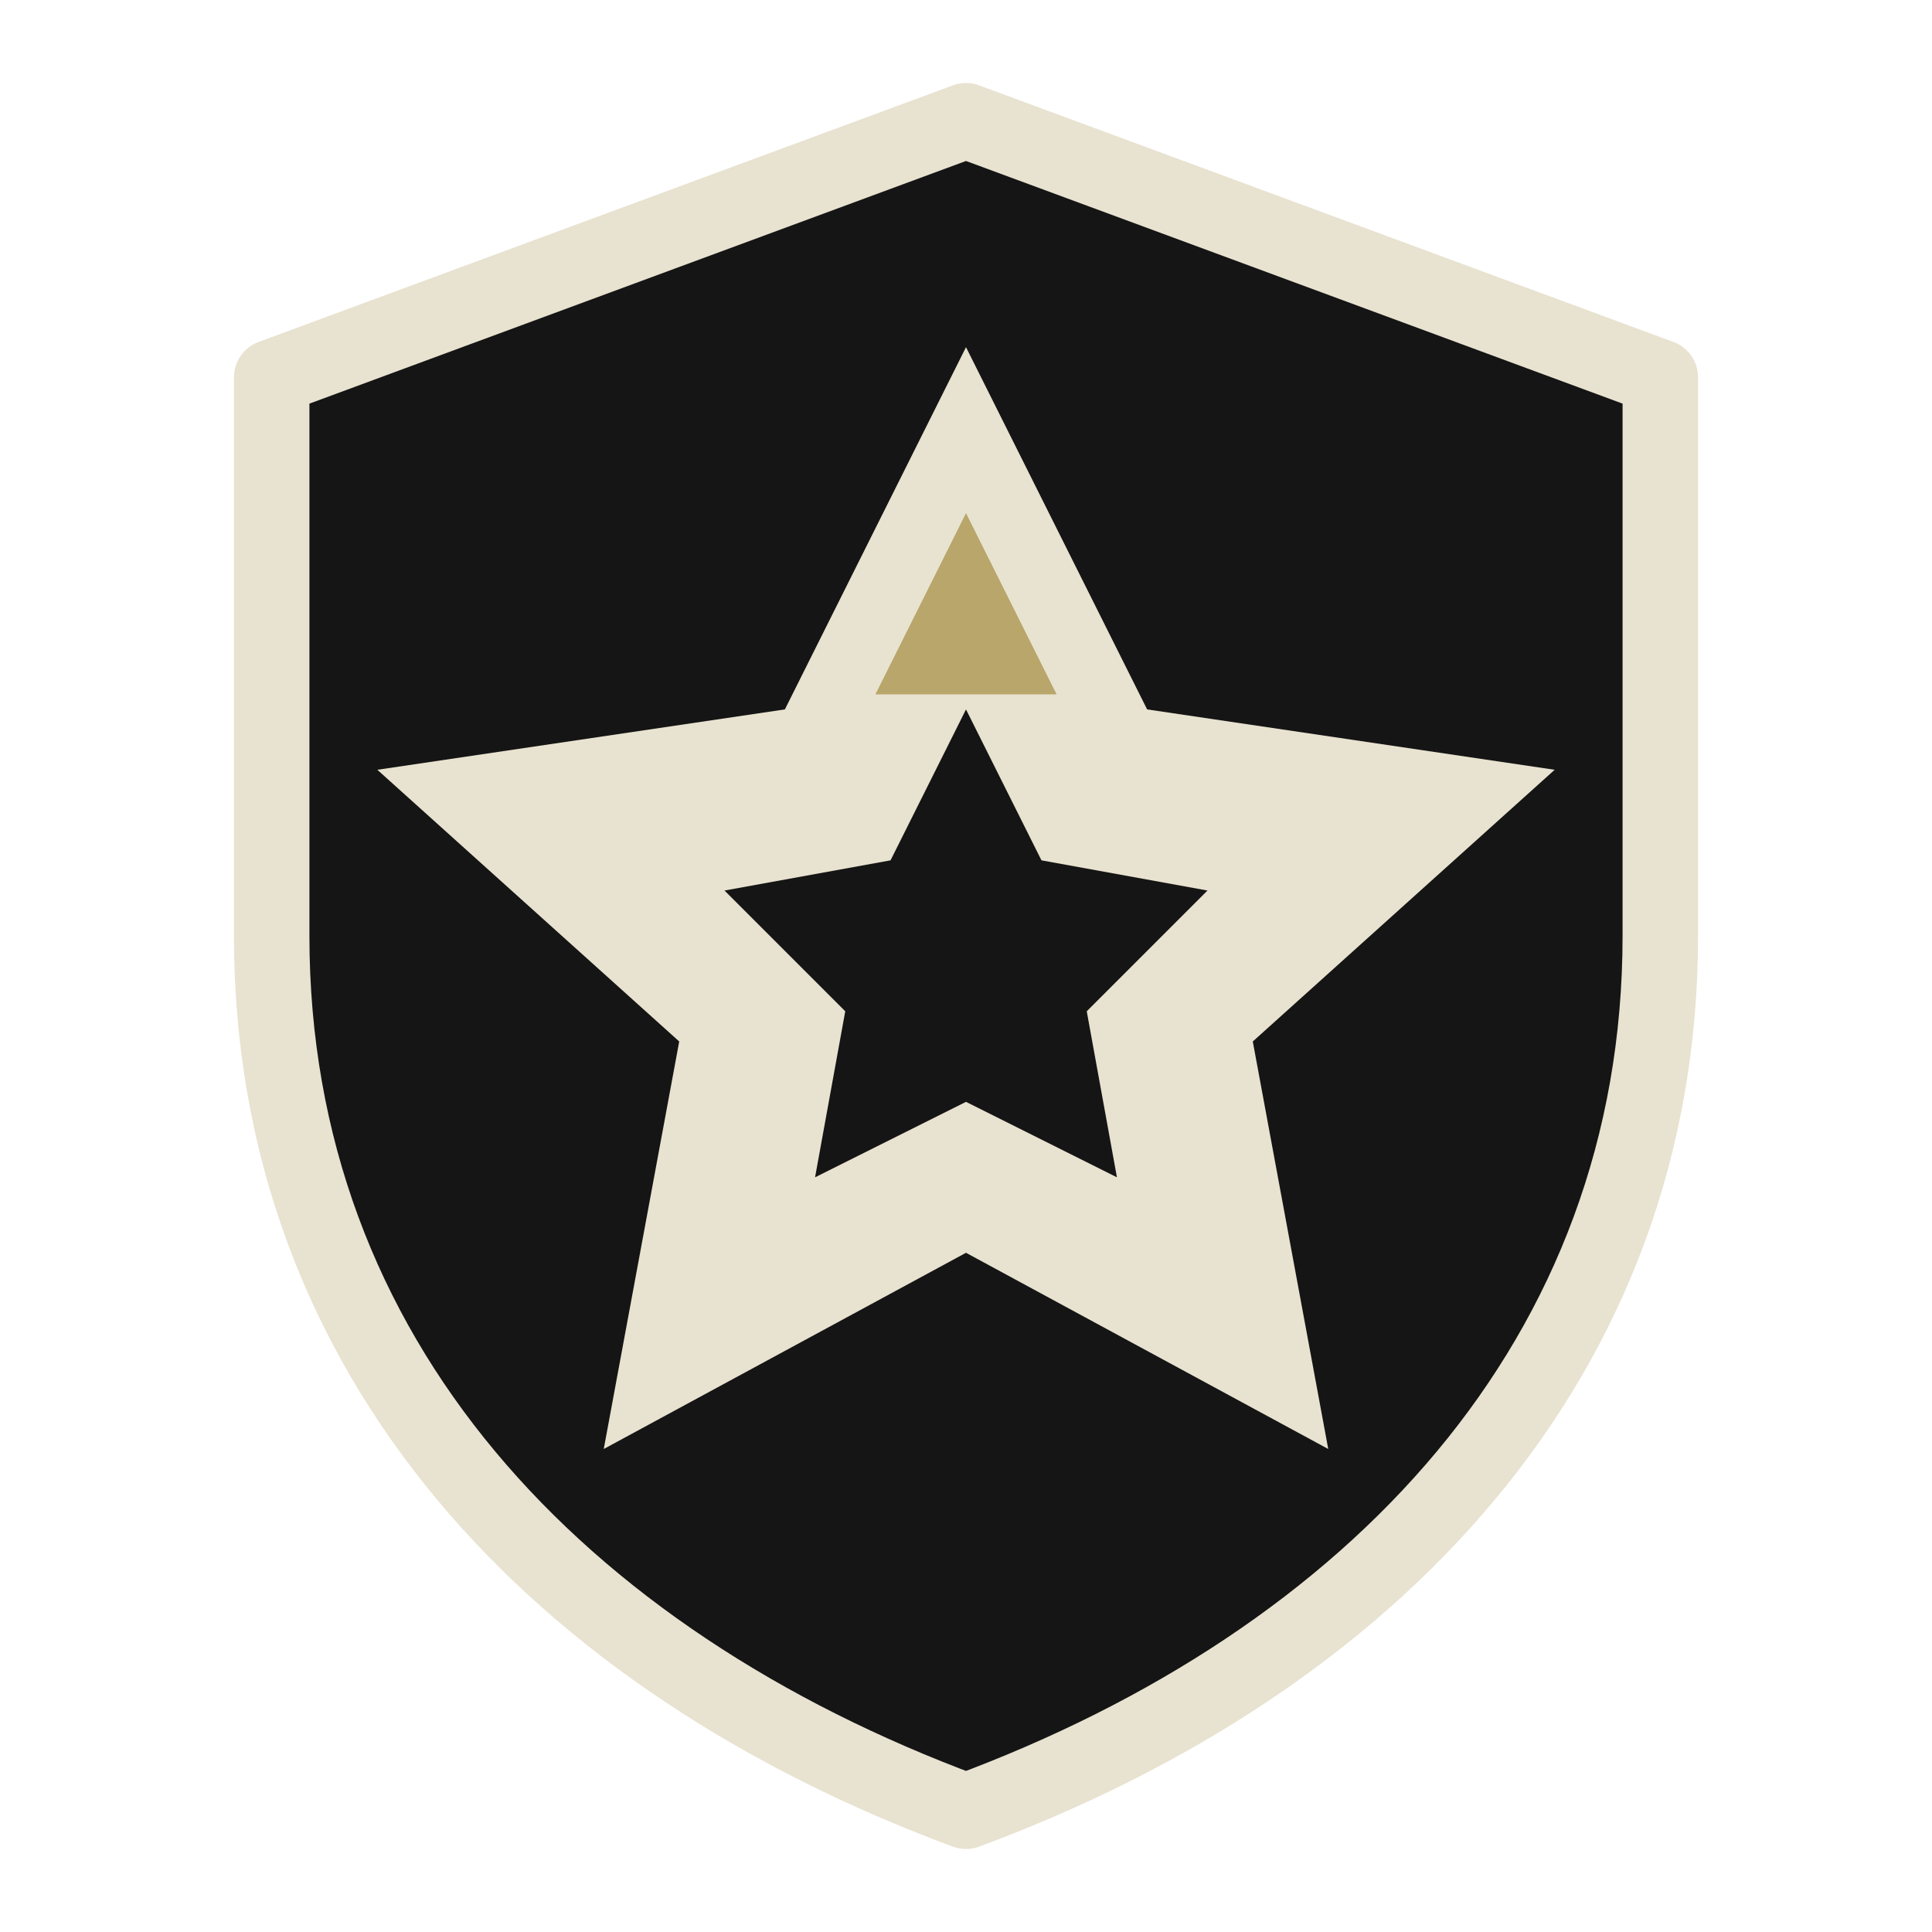
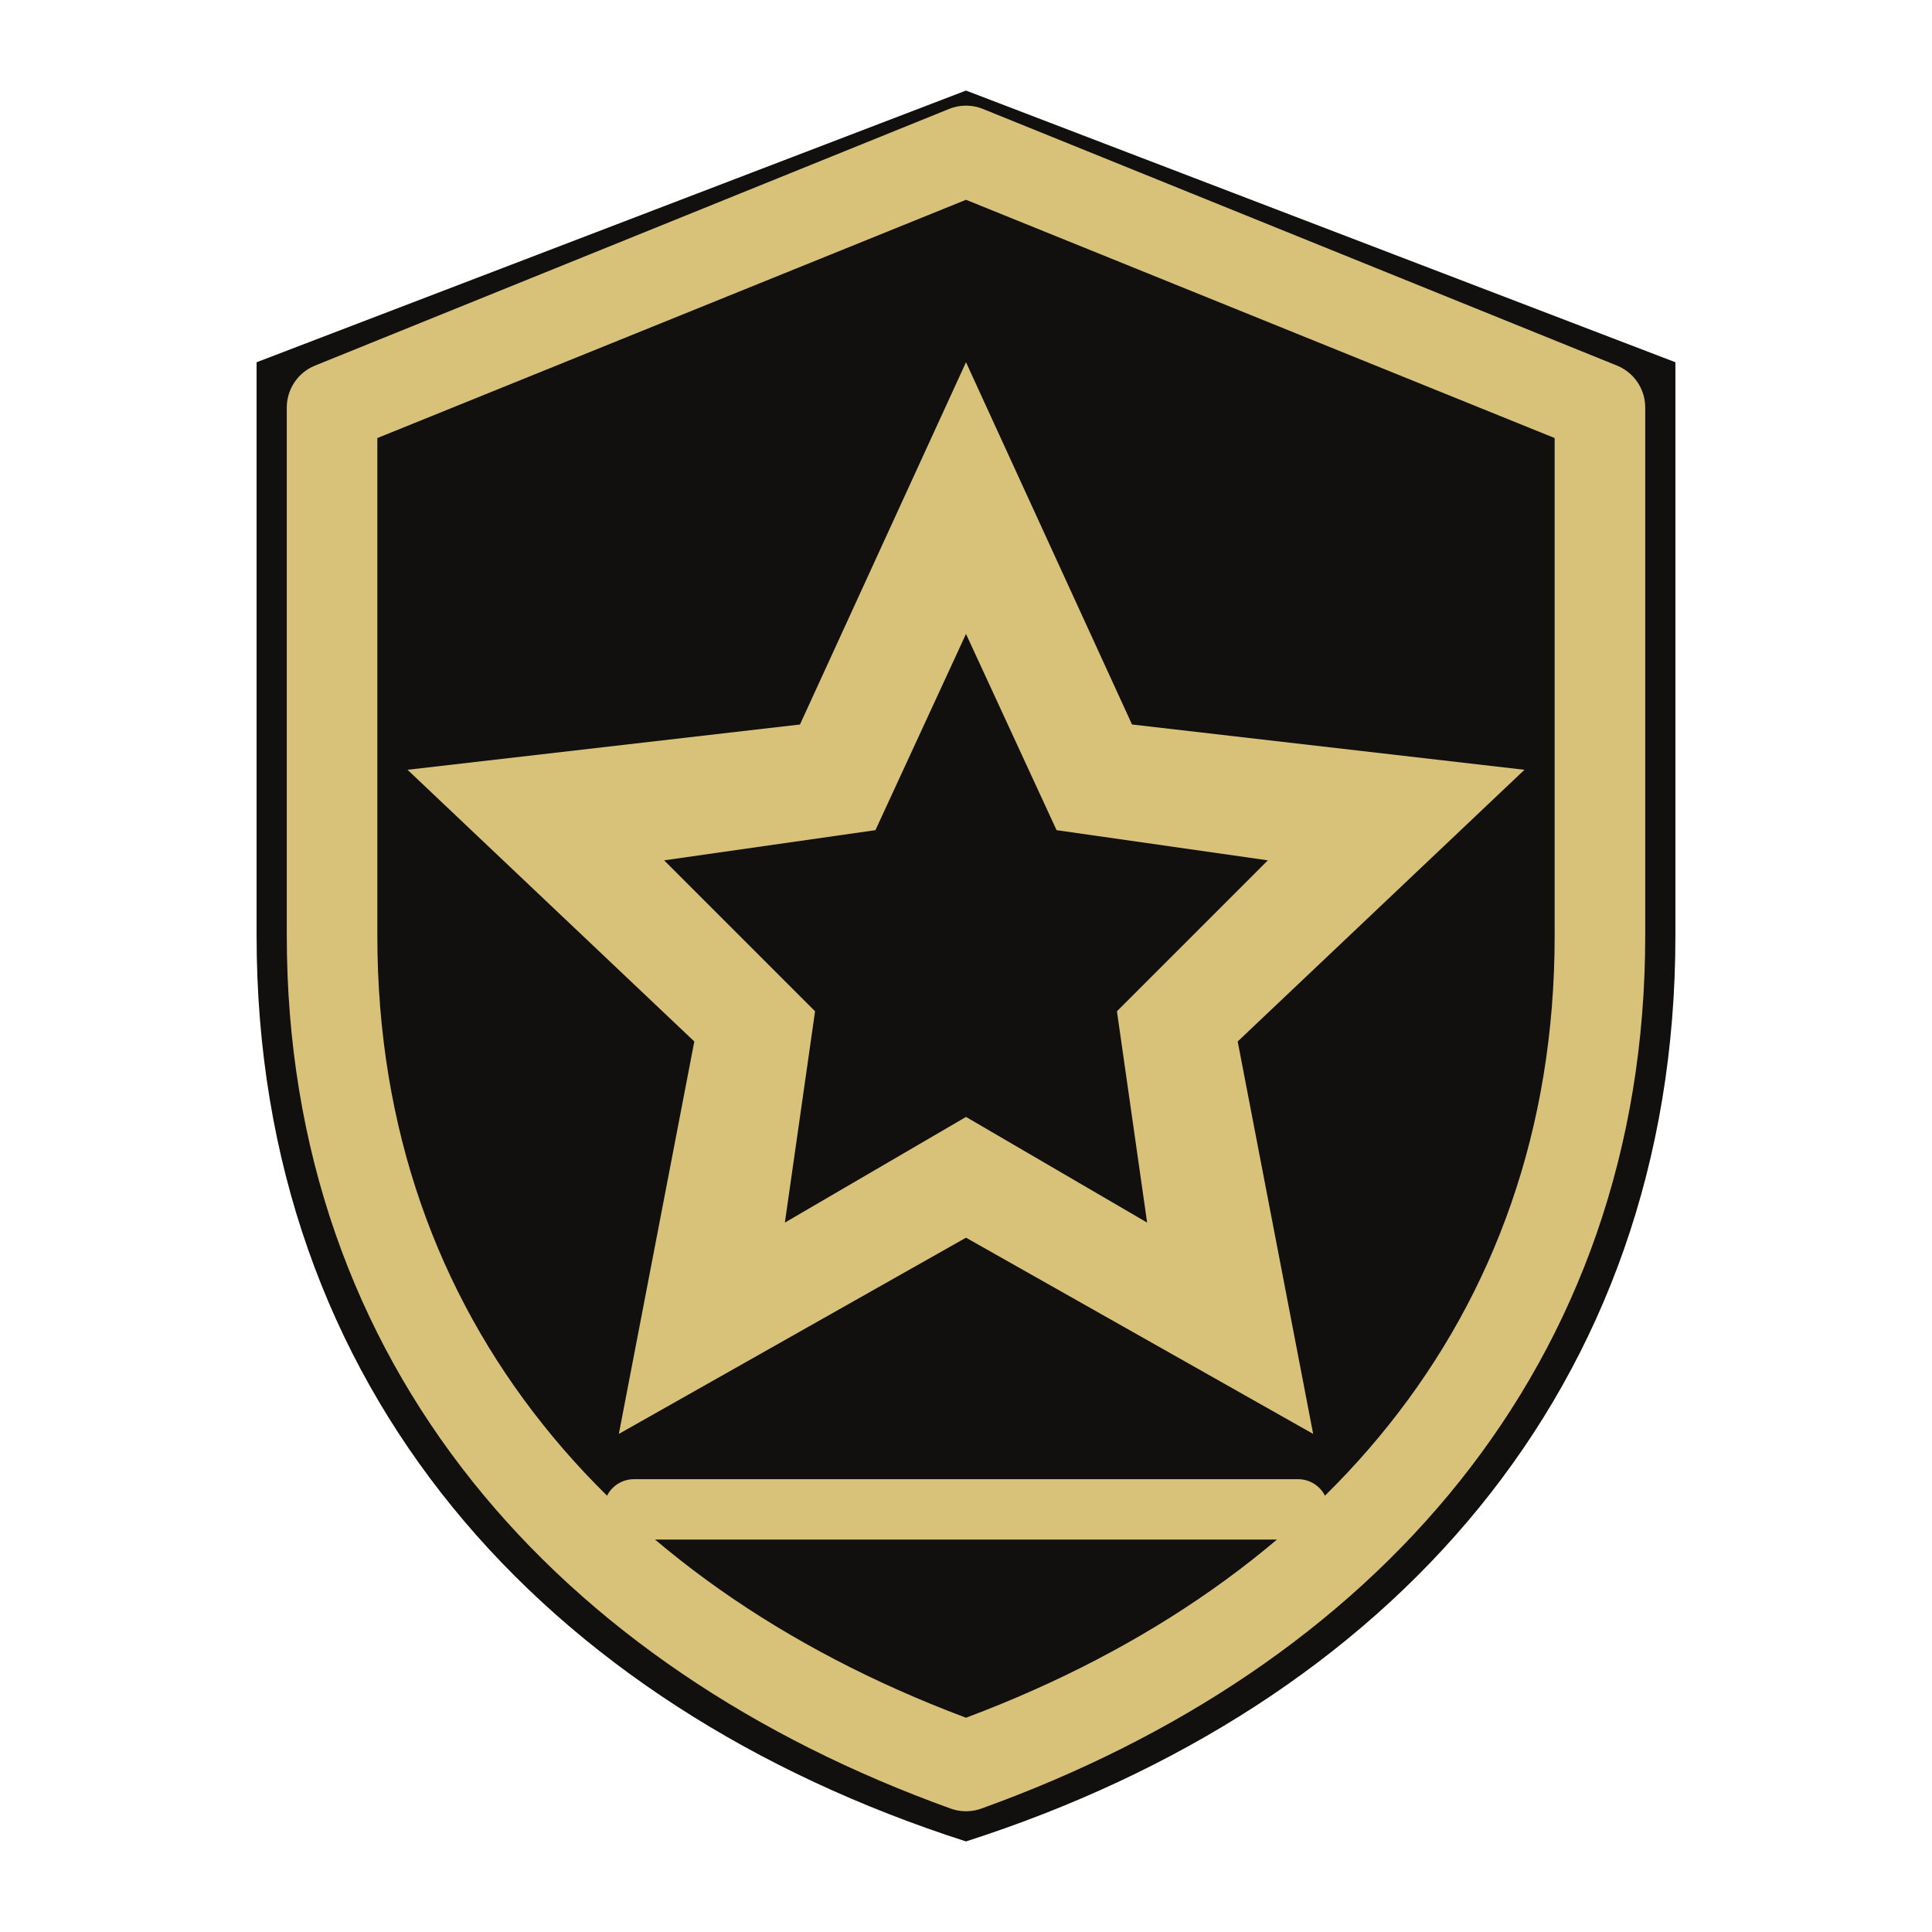
- <svg xmlns="http://www.w3.org/2000/svg" viewBox="0 0 128 128" role="img" aria-label="elite icon">
+ <svg xmlns="http://www.w3.org/2000/svg" viewBox="0 0 128 128" role="img" aria-labelledby="title">
  <defs>
-     <style>.bg{fill:#151515}.fg{fill:#e8e2d0}.st{stroke:#e8e2d0;stroke-width:5;stroke-linecap:round;stroke-linejoin:round;fill:none}.dark{fill:#151515}.acc{fill:#b8a66a}</style>
+     <style>
+     .bg{fill:#12100e;}
+     .ring{fill:none;stroke:#d8c27a;stroke-width:6;stroke-linejoin:round;}
+     .gold{fill:#d8c27a;}
+     .dark{fill:#12100e;}
+     .line{fill:none;stroke:#d8c27a;stroke-width:7;stroke-linecap:round;stroke-linejoin:round;}
+     .thin{fill:none;stroke:#d8c27a;stroke-width:4;stroke-linecap:round;stroke-linejoin:round;}
+     .cut{fill:none;stroke:#12100e;stroke-width:6;stroke-linecap:round;stroke-linejoin:round;}
+   </style>
  </defs>
-   <path class="bg" d="M64 6 112 24v38c0 30-20 50-48 60C36 112 16 92 16 62V24L64 6Z" />
-   <path class="st" d="M64 8 110 25v37c0 28-19 48-46 58-27-10-46-30-46-58V25L64 8Z" />
-   <path class="fg" d="M64 23l12 24 27 4-20 18 5 27-24-13-24 13 5-27-20-18 27-4 12-24Z" />
-   <path class="dark" d="M64 47l5 10 11 2-8 8 2 11-10-5-10 5 2-11-8-8 11-2z" />
-   <path class="acc" d="M64 34l6 12H58z" />
+   <path class="bg" d="M64 6 111 24v38c0 30-19 51-47 60C36 113 17 92 17 62V24L64 6Z" />
+   <path class="ring" d="M64 10 106 27v35c0 27-17 46-42 55-25-9-42-28-42-55V27L64 10Z" />
+   <path class="gold" d="M64 24 75 48l26 3-19 18 5 26-23-13-23 13 5-26-19-18 26-3 11-24Z" />
+   <path class="dark" d="M64 42 70 55l14 2-10 10 2 14-12-7-12 7 2-14-10-10 14-2 6-13Z" />
+   <path class="thin" d="M42 100h44" />
</svg>
